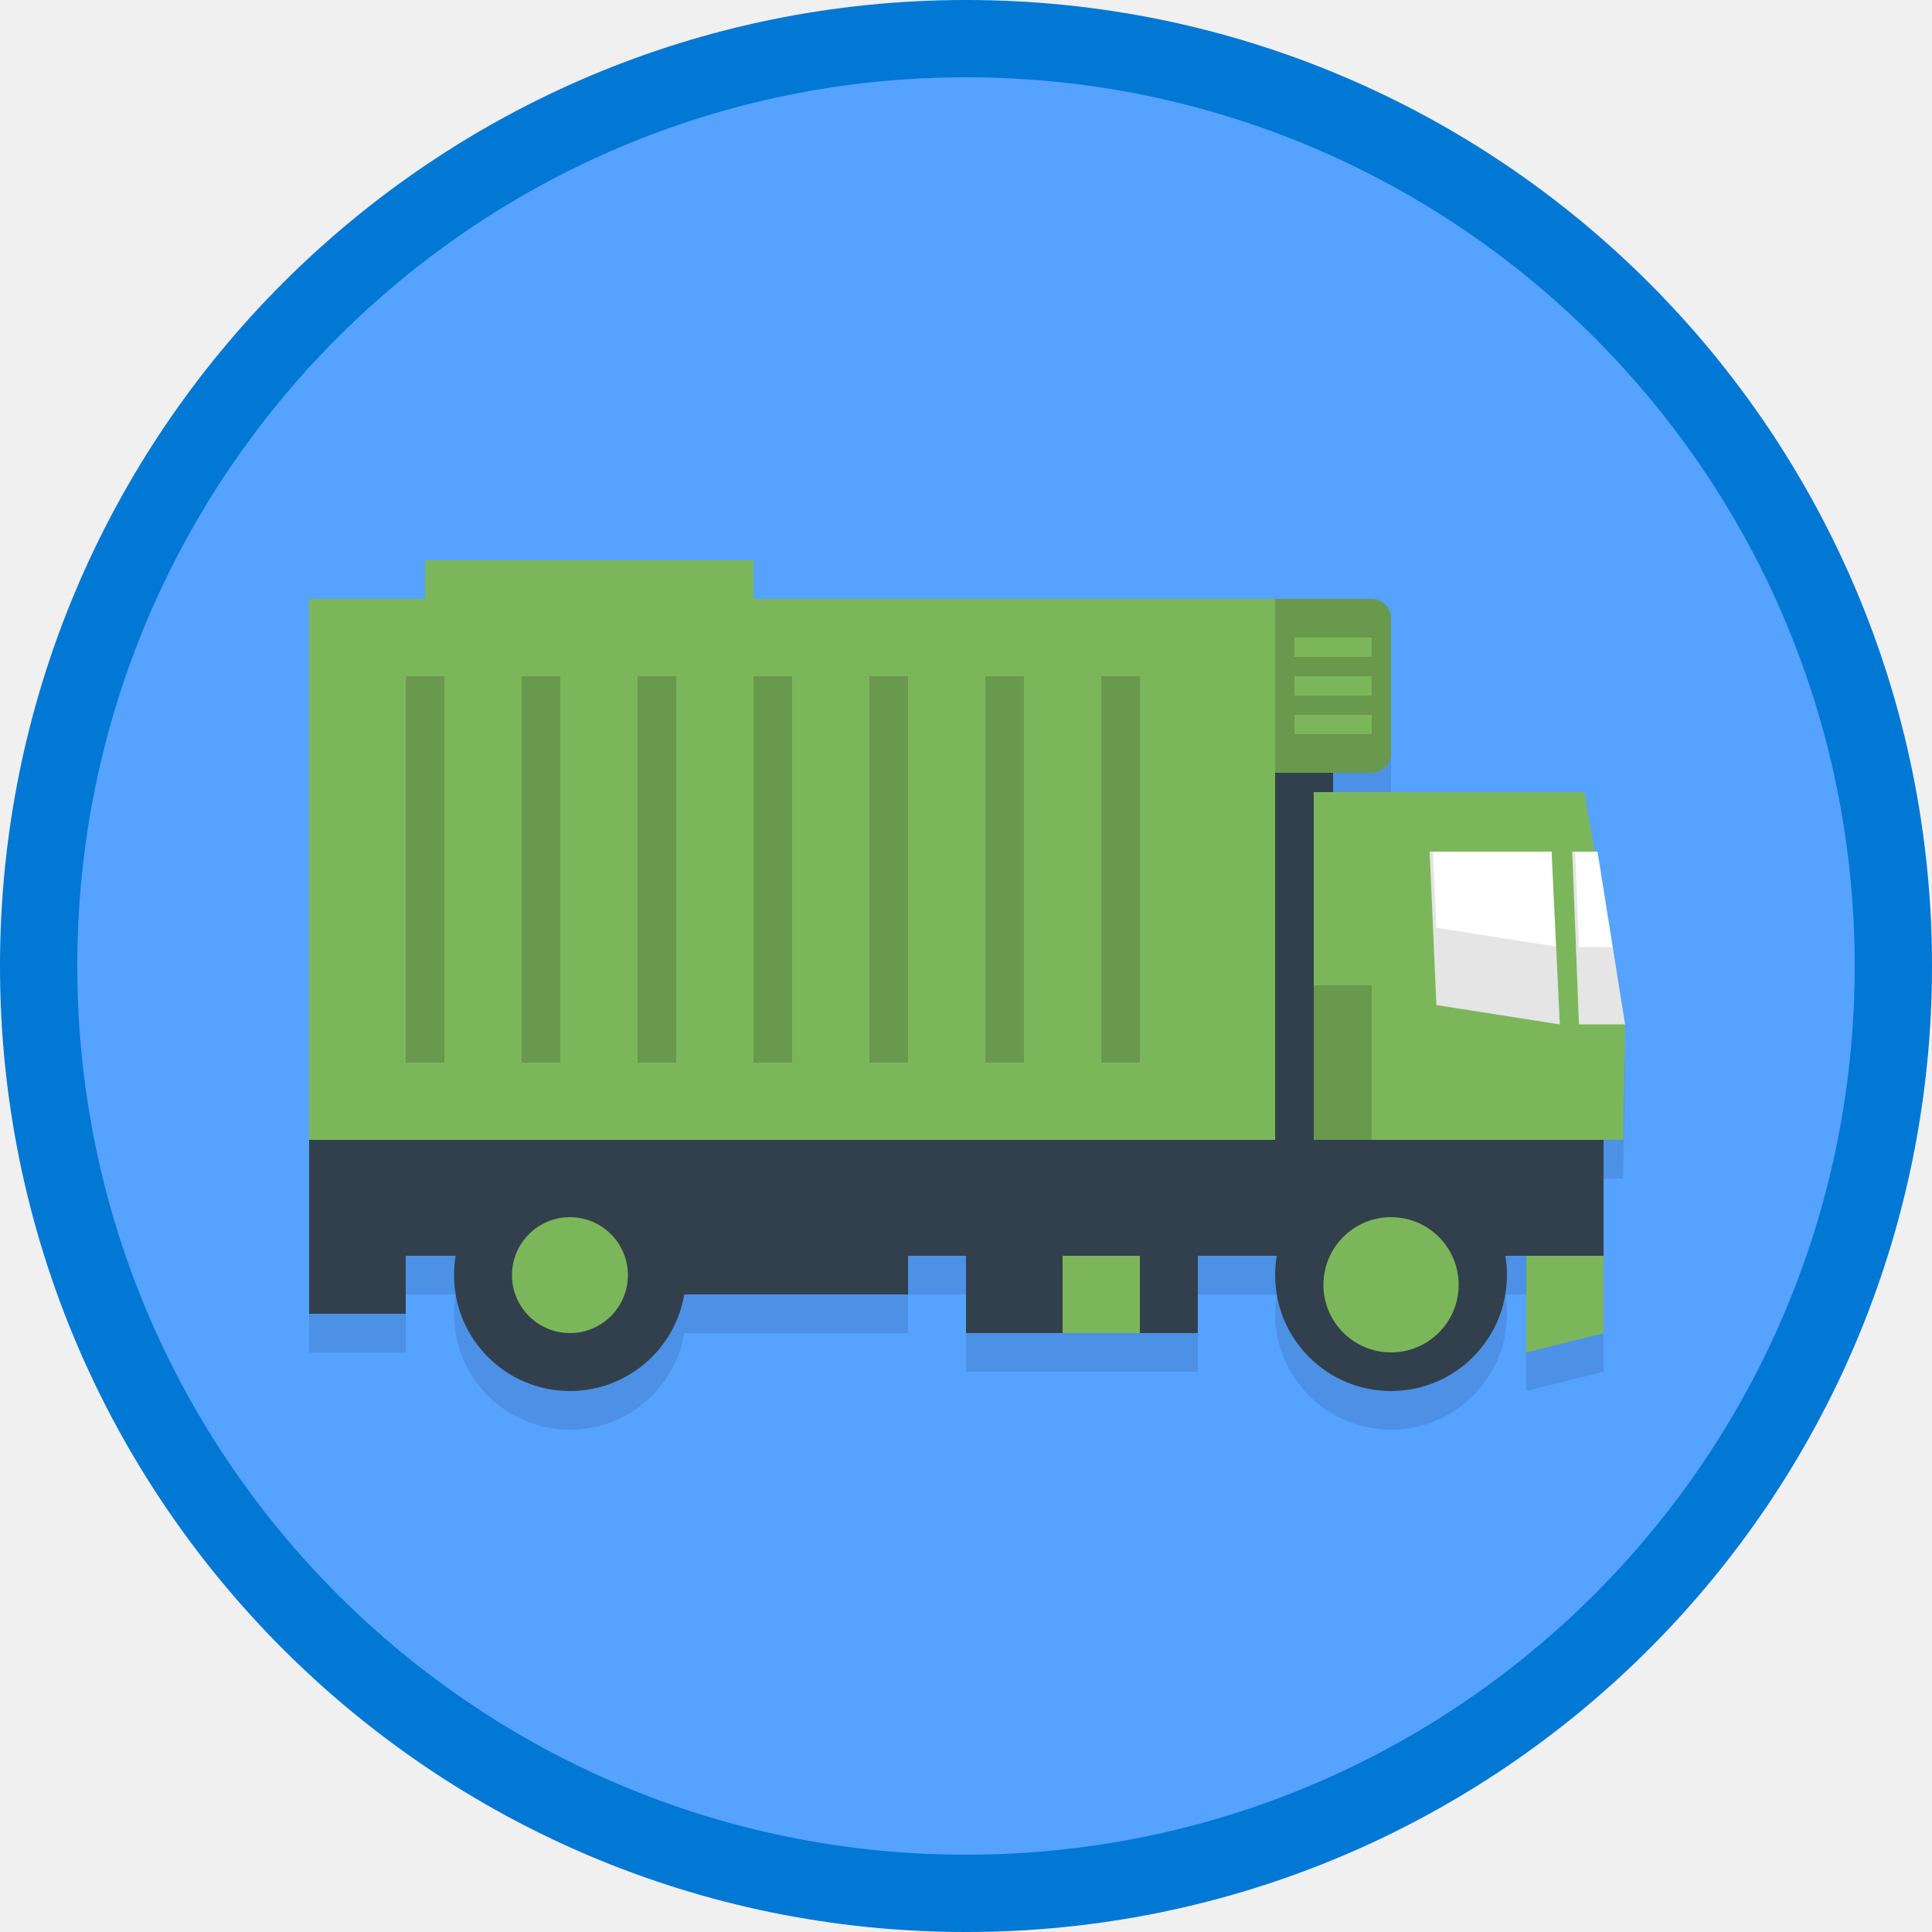
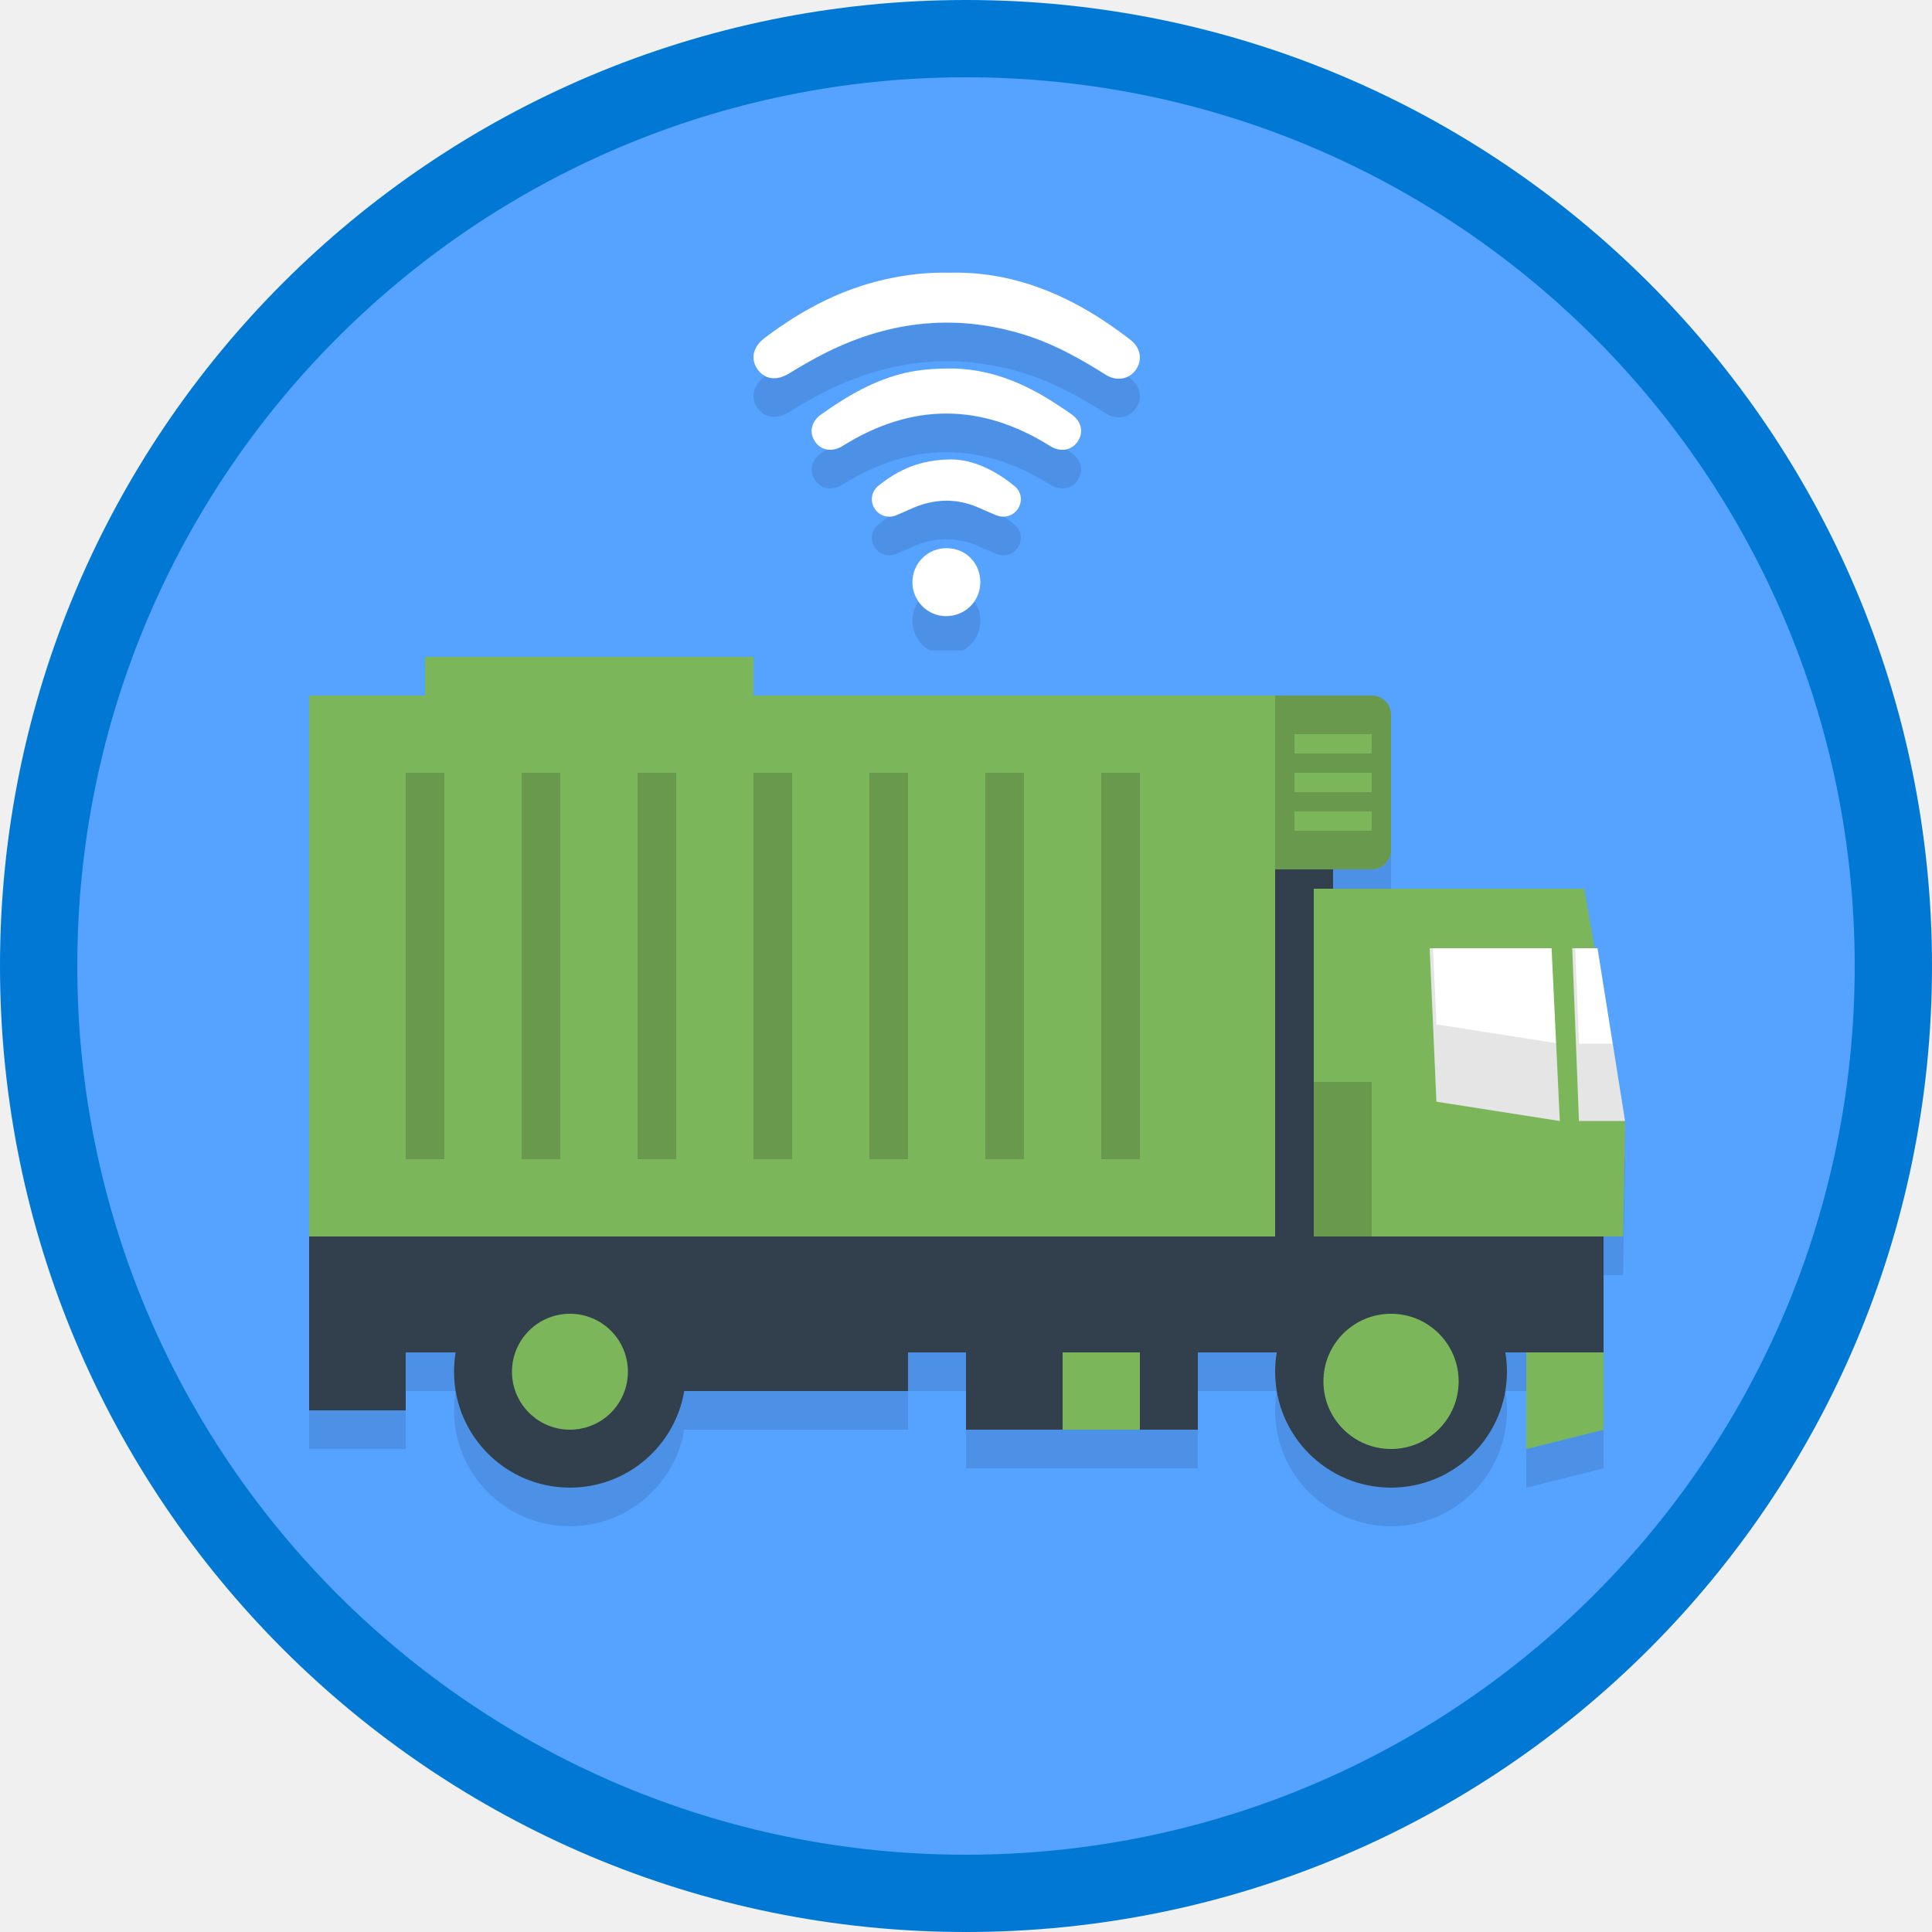
<svg xmlns="http://www.w3.org/2000/svg" xmlns:xlink="http://www.w3.org/1999/xlink" width="100px" height="100px" viewBox="0 0 100 100" version="1.1">
  <defs>
    <rect id="path-1" x="0" y="0" width="96" height="96" rx="48" />
    <filter x="-5.8%" y="-9.3%" width="111.6%" height="118.6%" filterUnits="objectBoundingBox" id="filter-3">
      <feOffset dx="0" dy="2" in="SourceAlpha" result="shadowOffsetOuter1" />
      <feColorMatrix values="0 0 0 0 0   0 0 0 0 0   0 0 0 0 0  0 0 0 0.1 0" type="matrix" in="shadowOffsetOuter1" result="shadowMatrixOuter1" />
      <feMerge>
        <feMergeNode in="shadowMatrixOuter1" />
        <feMergeNode in="SourceGraphic" />
      </feMerge>
    </filter>
    <polygon id="path-4" points="66.688 15.081 65.378 15.081 65.728 24.022 68.112 24.022" />
    <filter x="-73.1%" y="-22.4%" width="246.3%" height="144.7%" filterUnits="objectBoundingBox" id="filter-5">
      <feOffset dx="0" dy="-4" in="SourceAlpha" result="shadowOffsetInner1" />
      <feComposite in="shadowOffsetInner1" in2="SourceAlpha" operator="arithmetic" k2="-1" k3="1" result="shadowInnerInner1" />
      <feColorMatrix values="0 0 0 0 0   0 0 0 0 0   0 0 0 0 0  0 0 0 0.1 0" type="matrix" in="shadowInnerInner1" />
    </filter>
    <polygon id="path-6" points="64.31 15.081 58 15.081 58.35 23.022 64.734 24.022" />
    <filter x="-29.7%" y="-22.4%" width="159.4%" height="144.7%" filterUnits="objectBoundingBox" id="filter-7">
      <feOffset dx="0" dy="-4" in="SourceAlpha" result="shadowOffsetInner1" />
      <feComposite in="shadowOffsetInner1" in2="SourceAlpha" operator="arithmetic" k2="-1" k3="1" result="shadowInnerInner1" />
      <feColorMatrix values="0 0 0 0 0   0 0 0 0 0   0 0 0 0 0  0 0 0 0.1 0" type="matrix" in="shadowInnerInner1" />
    </filter>
+     <filter x="-20.0%" y="-22.2%" width="140.0%" height="144.4%" filterUnits="objectBoundingBox" id="filter-8">
+       <feOffset dx="0" dy="2" in="SourceAlpha" result="shadowOffsetOuter1" />
+       <feColorMatrix values="0 0 0 0 0   0 0 0 0 0   0 0 0 0 0  0 0 0 0.1 0" type="matrix" in="shadowOffsetOuter1" result="shadowMatrixOuter1" />
+       <feMerge>
+         <feMergeNode in="shadowMatrixOuter1" />
+         <feMergeNode in="SourceGraphic" />
+       </feMerge>
+     </filter>
  </defs>
  <g id="Badges" stroke="none" stroke-width="1" fill="none" fill-rule="evenodd">
    <g id="N/A-57" transform="translate(-50, -460)">
-       <g id="iot-central-refrigerated-truck-module" transform="translate(50, 460)">
+       <g id="NA/iot-central-refrigerated-truck-module" transform="translate(50, 460)">
        <g id="Mask" transform="translate(2, 2)">
          <mask id="mask-2" fill="white">
            <use xlink:href="#path-1" />
          </mask>
          <use id="BG" fill="#55A2FF" xlink:href="#path-1" />
          <g id="Truck" filter="url(#filter-3)" mask="url(#mask-2)">
-             <g transform="translate(14, 27)">
+             <g transform="translate(14, 32)">
              <rect id="Rectangle" fill="#30404D" fill-rule="evenodd" x="49" y="10" width="4" height="22" />
              <path d="M23,0 L23,2 L50,2 L50,30 L0,30 L0,2 L6,2 L6,0 L23,0 Z" id="Combined-Shape" fill="#7CB65A" fill-rule="evenodd" />
              <rect id="Rectangle" fill="#69994E" fill-rule="evenodd" x="5" y="6" width="2" height="20" />
              <rect id="Rectangle" fill="#69994E" fill-rule="evenodd" x="11" y="6" width="2" height="20" />
              <rect id="Rectangle" fill="#69994E" fill-rule="evenodd" x="17" y="6" width="2" height="20" />
              <rect id="Rectangle" fill="#69994E" fill-rule="evenodd" x="23" y="6" width="2" height="20" />
              <rect id="Rectangle" fill="#69994E" fill-rule="evenodd" x="29" y="6" width="2" height="20" />
              <rect id="Rectangle" fill="#69994E" fill-rule="evenodd" x="35" y="6" width="2" height="20" />
              <rect id="Rectangle" fill="#69994E" fill-rule="evenodd" x="41" y="6" width="2" height="20" />
              <path d="M50,2 L55,2 C55.552,2 56,2.448 56,3 L56,10 C56,10.552 55.552,11 55,11 L50,11 L50,11 L50,2 Z" id="Rectangle" fill="#69994E" fill-rule="evenodd" />
              <rect id="Rectangle" fill="#30404D" fill-rule="evenodd" x="0" y="30" width="67" height="6" />
              <g id="Group" stroke-width="1" fill="none" fill-rule="evenodd" transform="translate(0, 30)">
                <path d="M67,0 L67,6 L61.917,6 C61.972,6.325 62,6.659 62,7 C62,10.314 59.314,13 56,13 C52.686,13 50,10.314 50,7 C50,6.659 50.028,6.325 50.083,6 L46,6 L46,10 L34,10 L34,6 L31,6 L31,8 L19.417,8.001 C18.94,10.838 16.473,13 13.5,13 C10.186,13 7.5,10.314 7.5,7 C7.5,6.659 7.528,6.325 7.583,6 L5,6 L5,9 L0,9 L0,0 L67,0 Z" id="Combined-Shape" fill="#30404D" />
                <circle id="Oval" fill="#7CB65A" cx="13.5" cy="7" r="3" />
                <circle id="Oval-Copy" fill="#7CB65A" cx="56" cy="7.5" r="3.5" />
              </g>
              <polygon id="Rectangle" fill="#7CB65A" fill-rule="evenodd" points="52 12 66 12 68.112 24.167 68.01 30 52 30" />
              <rect id="Rectangle" fill="#7CB65A" fill-rule="evenodd" x="39" y="36" width="4" height="4" />
              <polygon id="Rectangle-Copy" fill="#7CB65A" fill-rule="evenodd" points="63 36 67 36 67 40 63 41" />
              <g id="Path-268" fill="none">
                <use fill="#FFFFFF" fill-rule="evenodd" xlink:href="#path-4" />
                <use fill="black" fill-opacity="1" filter="url(#filter-5)" xlink:href="#path-4" />
              </g>
              <g id="Path-268-Copy" fill="none">
                <use fill="#FFFFFF" fill-rule="evenodd" xlink:href="#path-6" />
                <use fill="black" fill-opacity="1" filter="url(#filter-7)" xlink:href="#path-6" />
              </g>
              <rect id="Rectangle" fill="#69994E" fill-rule="evenodd" x="52" y="22" width="3" height="8" />
              <rect id="Rectangle" fill="#7CB65A" fill-rule="evenodd" x="51" y="4" width="4" height="1" />
              <rect id="Rectangle-Copy-2" fill="#7CB65A" fill-rule="evenodd" x="51" y="6" width="4" height="1" />
              <rect id="Rectangle-Copy-2" fill="#7CB65A" fill-rule="evenodd" x="51" y="8" width="4" height="1" />
            </g>
          </g>
+           <g id="Group-5" filter="url(#filter-8)" mask="url(#mask-2)" fill="#FFFFFF">
+             <g transform="translate(37, 12)">
+               <path d="M10.145,0.115 C13.33,0.034 16.227,1.191 18.867,3.109 C19.086,3.269 19.305,3.427 19.518,3.594 C20.042,4.003 20.15,4.634 19.787,5.147 C19.445,5.63 18.793,5.744 18.252,5.406 C17.01,4.627 15.739,3.898 14.346,3.429 C10.685,2.198 7.14,2.545 3.709,4.272 C3.066,4.596 2.443,4.958 1.828,5.335 C1.186,5.729 0.559,5.634 0.193,5.091 C-0.163,4.565 -0.018,3.946 0.565,3.504 C2.599,1.957 4.823,0.814 7.359,0.349 L7.36,0.348 C8.278,0.174 9.211,0.096 10.145,0.115 L10.145,0.115 Z" id="Fill-1" />
+               <path d="M10.011,5.074 C12.123,5.035 13.973,5.793 15.7,6.93 C15.973,7.109 16.247,7.286 16.509,7.481 C16.998,7.849 17.095,8.419 16.764,8.878 C16.438,9.33 15.866,9.405 15.358,9.086 C11.78,6.844 8.199,6.841 4.617,9.078 C4.084,9.411 3.512,9.331 3.188,8.859 C2.863,8.387 2.988,7.814 3.506,7.447 C4.855,6.493 6.263,5.659 7.9,5.291 C8.596,5.136 9.302,5.083 10.011,5.074 L10.011,5.074 Z" id="Fill-2" />
+               <path d="M10.248,9.781 C11.331,9.787 12.487,10.316 13.514,11.162 C13.878,11.462 13.937,11.934 13.696,12.32 C13.462,12.694 13.005,12.842 12.572,12.669 C12.248,12.54 11.933,12.395 11.612,12.256 C10.483,11.772 9.358,11.816 8.241,12.295 C7.952,12.419 7.668,12.557 7.375,12.673 C6.963,12.844 6.488,12.688 6.259,12.306 C6.023,11.924 6.11,11.427 6.461,11.148 C7.485,10.32 8.627,9.784 10.248,9.781 L10.248,9.781 Z" id="Fill-3" />
+               <path d="M9.961,17.889 C9.006,17.885 8.224,17.094 8.227,16.134 C8.225,15.662 8.414,15.21 8.75,14.879 C9.087,14.548 9.542,14.366 10.014,14.373 C10.996,14.38 11.75,15.155 11.742,16.153 C11.732,17.125 10.944,17.893 9.961,17.889 L9.961,17.889 Z" id="Fill-4" />
+             </g>
+           </g>
        </g>
        <g id="Azure-Border" stroke="#0078D4" stroke-width="4">
          <rect x="2" y="2" width="96" height="96" rx="48" />
        </g>
      </g>
    </g>
  </g>
</svg>
